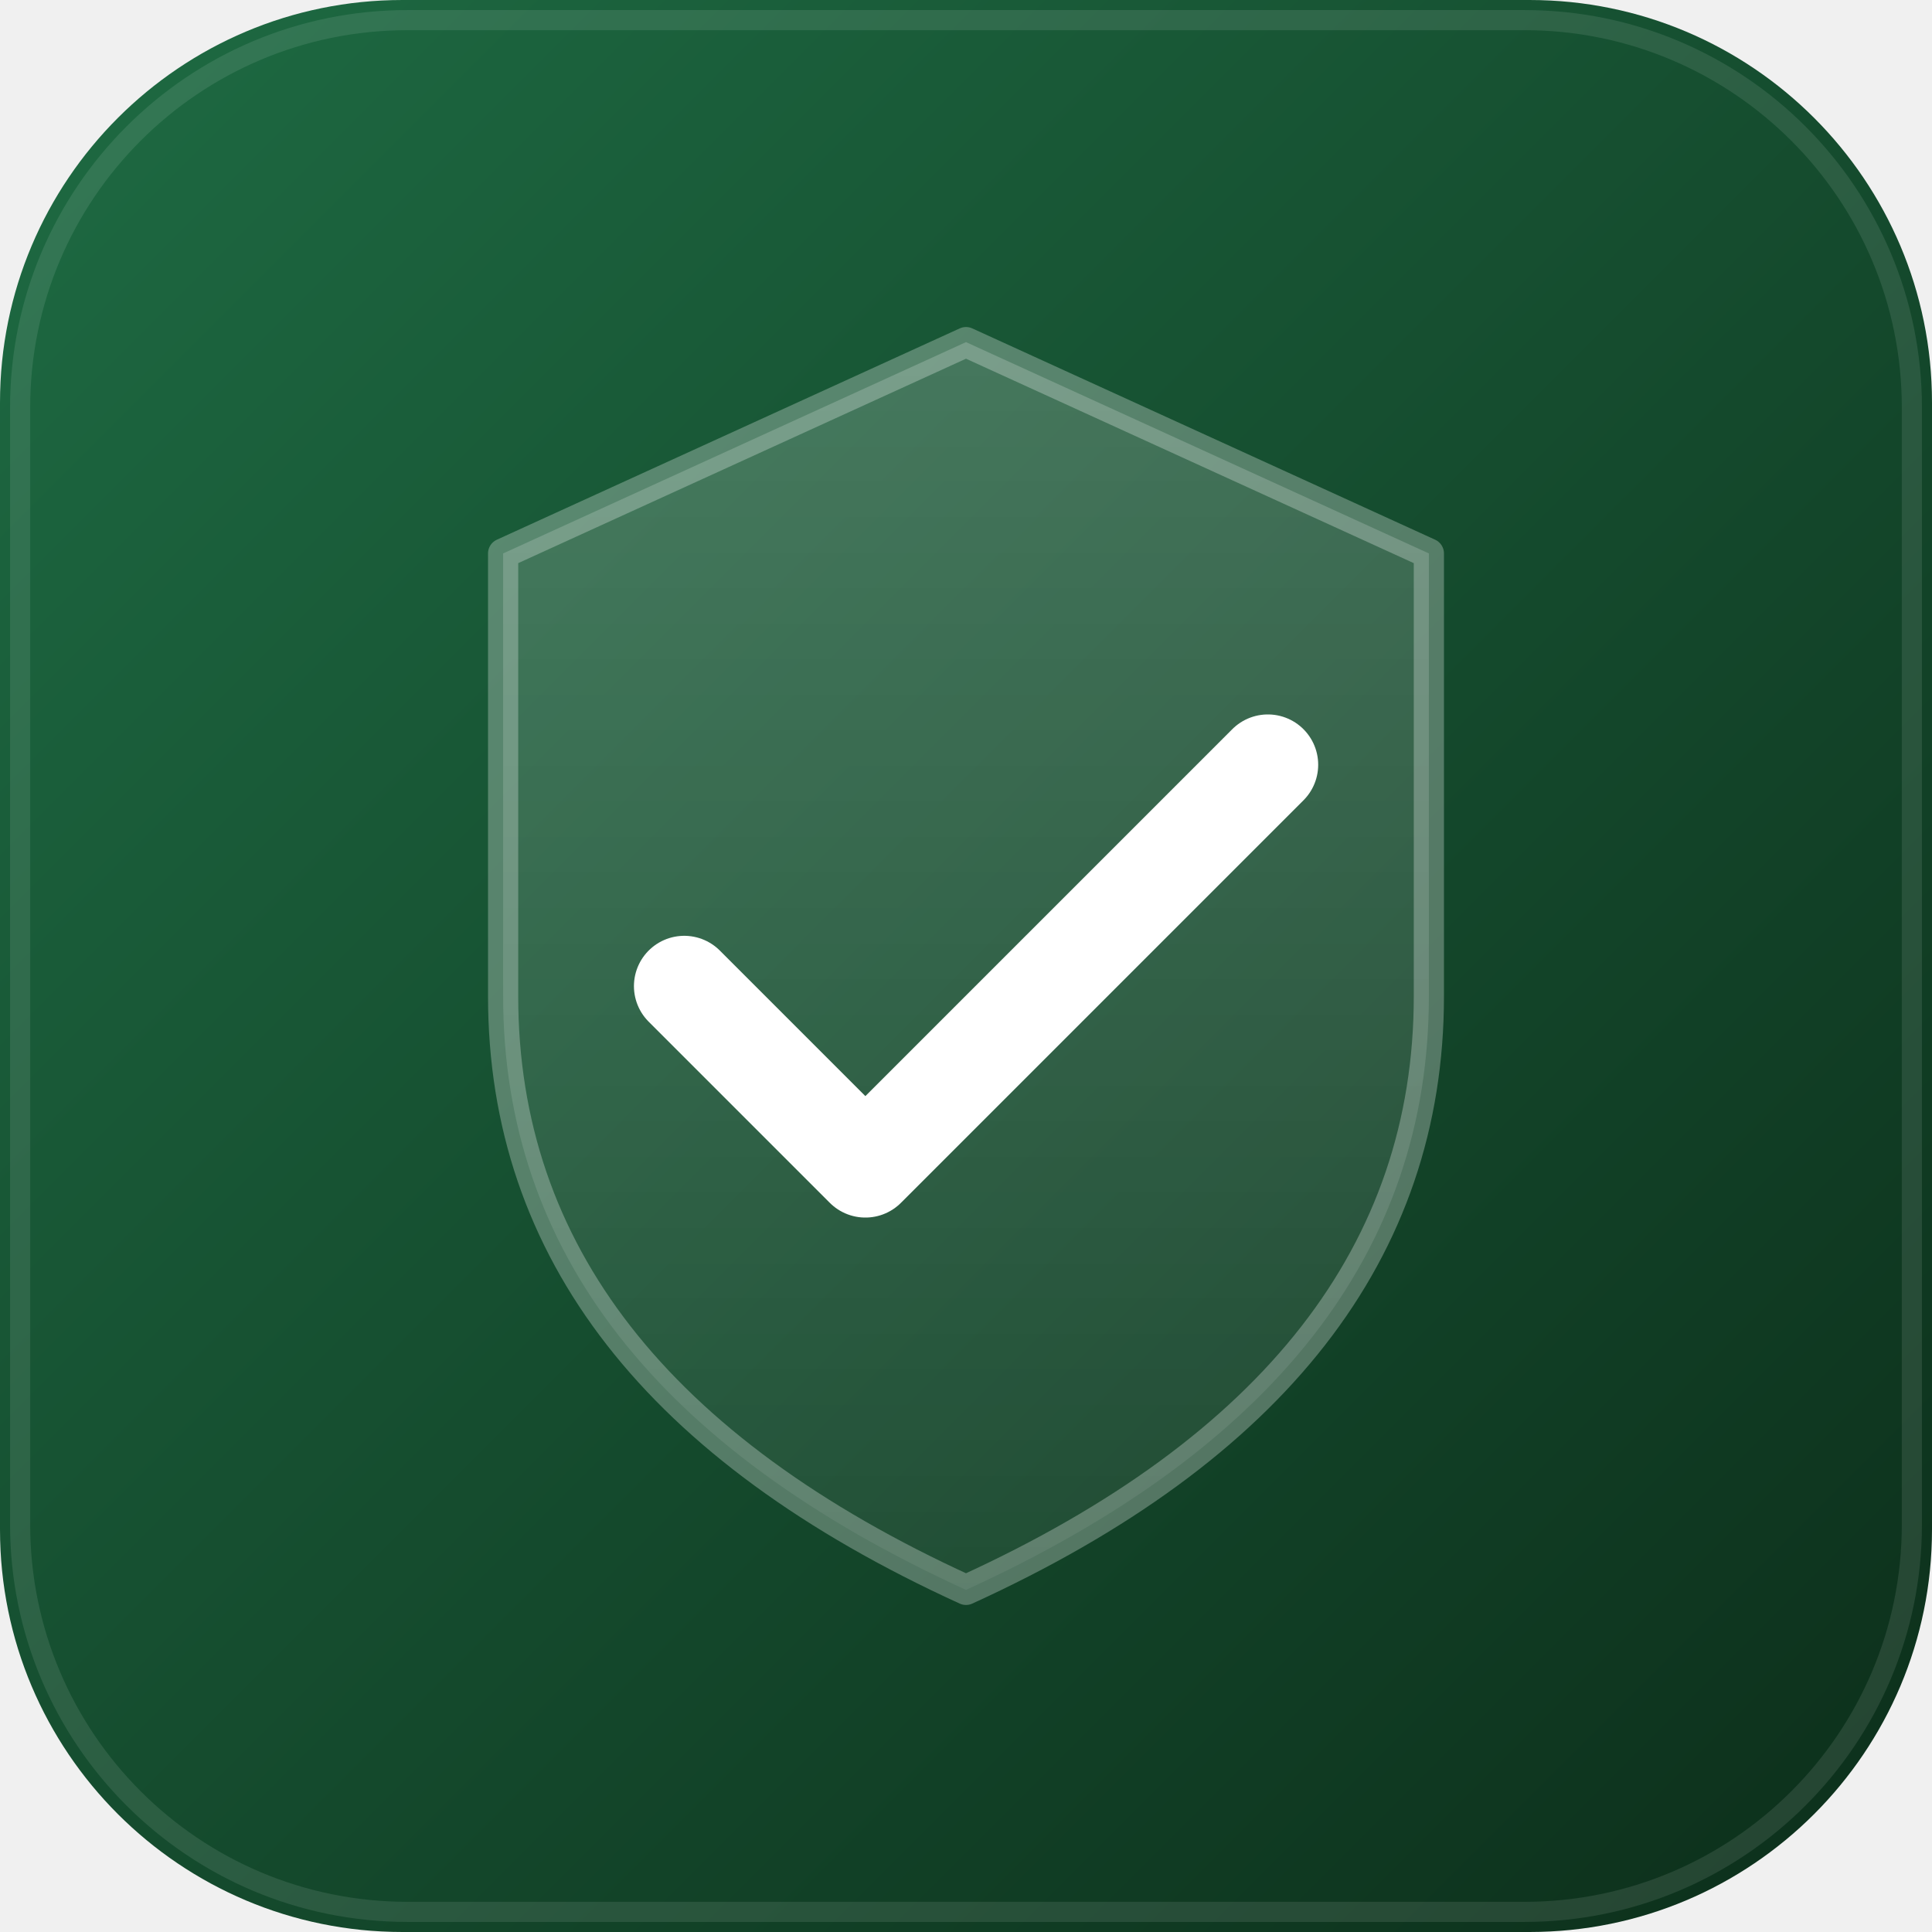
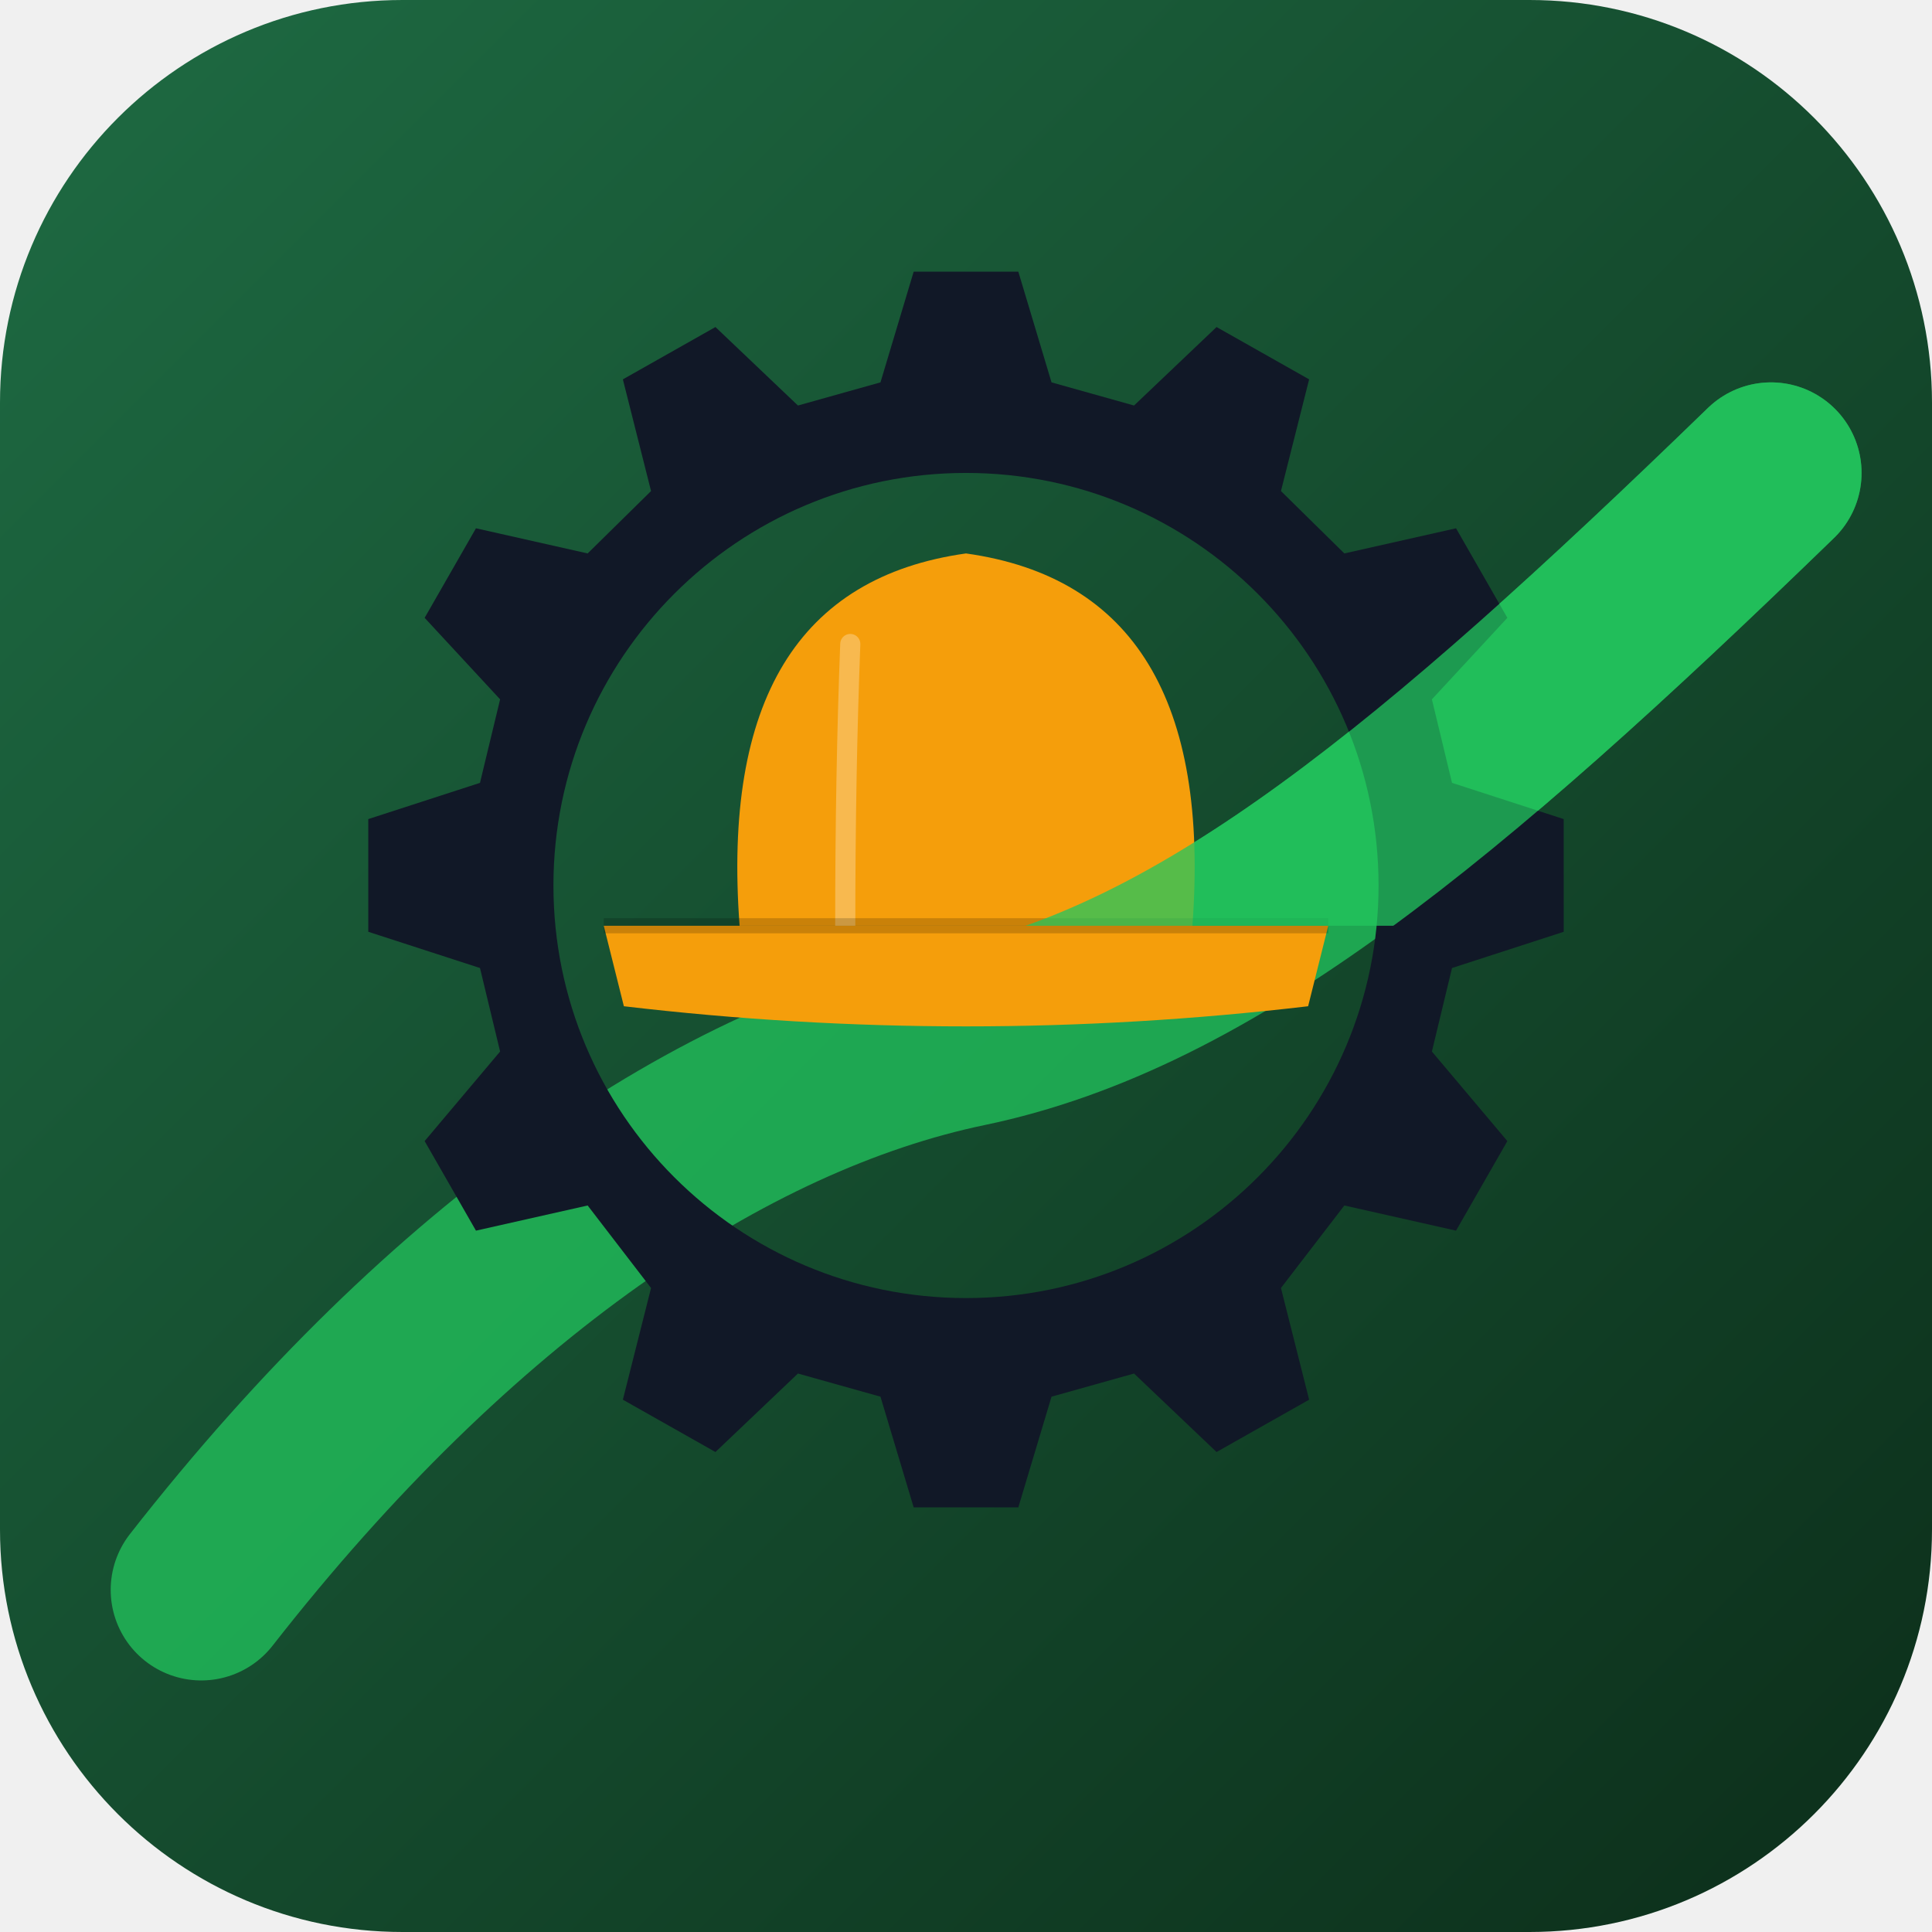
<svg xmlns="http://www.w3.org/2000/svg" viewBox="0 0 192 192" width="192" height="192" fill="none">
  <defs>
    <linearGradient id="bg" x1="0" y1="0" x2="192" y2="192" gradientUnits="userSpaceOnUse">
      <stop offset="0" stop-color="#1e6b43" />
      <stop offset="1" stop-color="#0c2e1a" />
    </linearGradient>
-     <linearGradient id="sf" x1="96" y1="32" x2="96" y2="158" gradientUnits="userSpaceOnUse">
-       <stop offset="0" stop-color="rgba(255,255,255,0.20)" />
-       <stop offset="1" stop-color="rgba(255,255,255,0.06)" />
-     </linearGradient>
+     <mask id="hub">
+       <rect width="192" height="192" fill="white" />
+       <circle cx="96" cy="88" r="41" fill="black" />
+     </mask>
+     <clipPath id="front">
+       <rect x="80" y="0" width="112" height="92" />
+     </clipPath>
  </defs>
  <rect width="192" height="192" rx="40" fill="url(#bg)" />
-   <rect x="2" y="2" width="188" height="188" rx="38.5" fill="none" stroke="rgba(255,255,255,0.10)" stroke-width="2" />
-   <path d="M96 34 L142 55 L142 99 Q142 137 96 158 Q50 137 50 99 L50 55 Z" fill="url(#sf)" stroke="rgba(255,255,255,0.28)" stroke-width="3" stroke-linejoin="round" />
-   <path d="M68 98 L86 116 L126 76" stroke="white" stroke-width="10" stroke-linecap="round" stroke-linejoin="round" fill="none" />
+   <path d="M 20,158 C 45,126 72,108 96,103 C 120,98 143,79 176,47" stroke="#22c55e" stroke-width="18" fill="none" stroke-linecap="round" opacity="0.75" />
+   <polygon points="       87.5,38 90.8,27 101.2,27 104.5,38       112.7,40.3 120.9,32.5 130.1,37.7 127.3,48.8       133.6,55 144.7,52.5 149.8,61.4 142.3,69.5       144.3,77.8 155.4,81.4 155.4,92.6 144.3,96.2       142.3,104.5 149.8,113.4 144.7,122.3 133.6,119.8       127.3,128 130.1,139.1 120.9,144.3 112.7,136.5       104.5,138.8 101.2,149.8 90.8,149.8 87.5,138.8       79.3,136.5 71.1,144.3 61.9,139.1 64.7,128       58.4,119.8 47.3,122.3 42.2,113.4 49.7,104.5       47.7,96.2 36.6,92.6 36.6,81.4 47.7,77.8       49.7,69.5 42.2,61.4 47.3,52.5 58.4,55       64.7,48.8 61.9,37.7 71.1,32.5 79.3,40.3" fill="#111827" mask="url(#hub)" />
+   <path d="M 73.5,92 Q 71,58.5 96,55 Q 121,58.5 118.5,92 Z" fill="#F59E0B" />
+   <path d="M 84.5,64 Q 84,77 84,92" stroke="rgba(255,255,255,0.28)" stroke-width="2" fill="none" stroke-linecap="round" />
+   <path d="M 60,92 L 132,92 L 130,100 Q 96,104 62,100 Z" fill="#F59E0B" />
+   <line x1="60" y1="92" x2="132" y2="92" stroke="rgba(0,0,0,0.18)" stroke-width="1.5" />
+   <path d="M 20,158 C 45,126 72,108 96,103 C 120,98 143,79 176,47" stroke="#22c55e" stroke-width="18" fill="none" stroke-linecap="round" opacity="0.75" clip-path="url(#front)" />
</svg>
